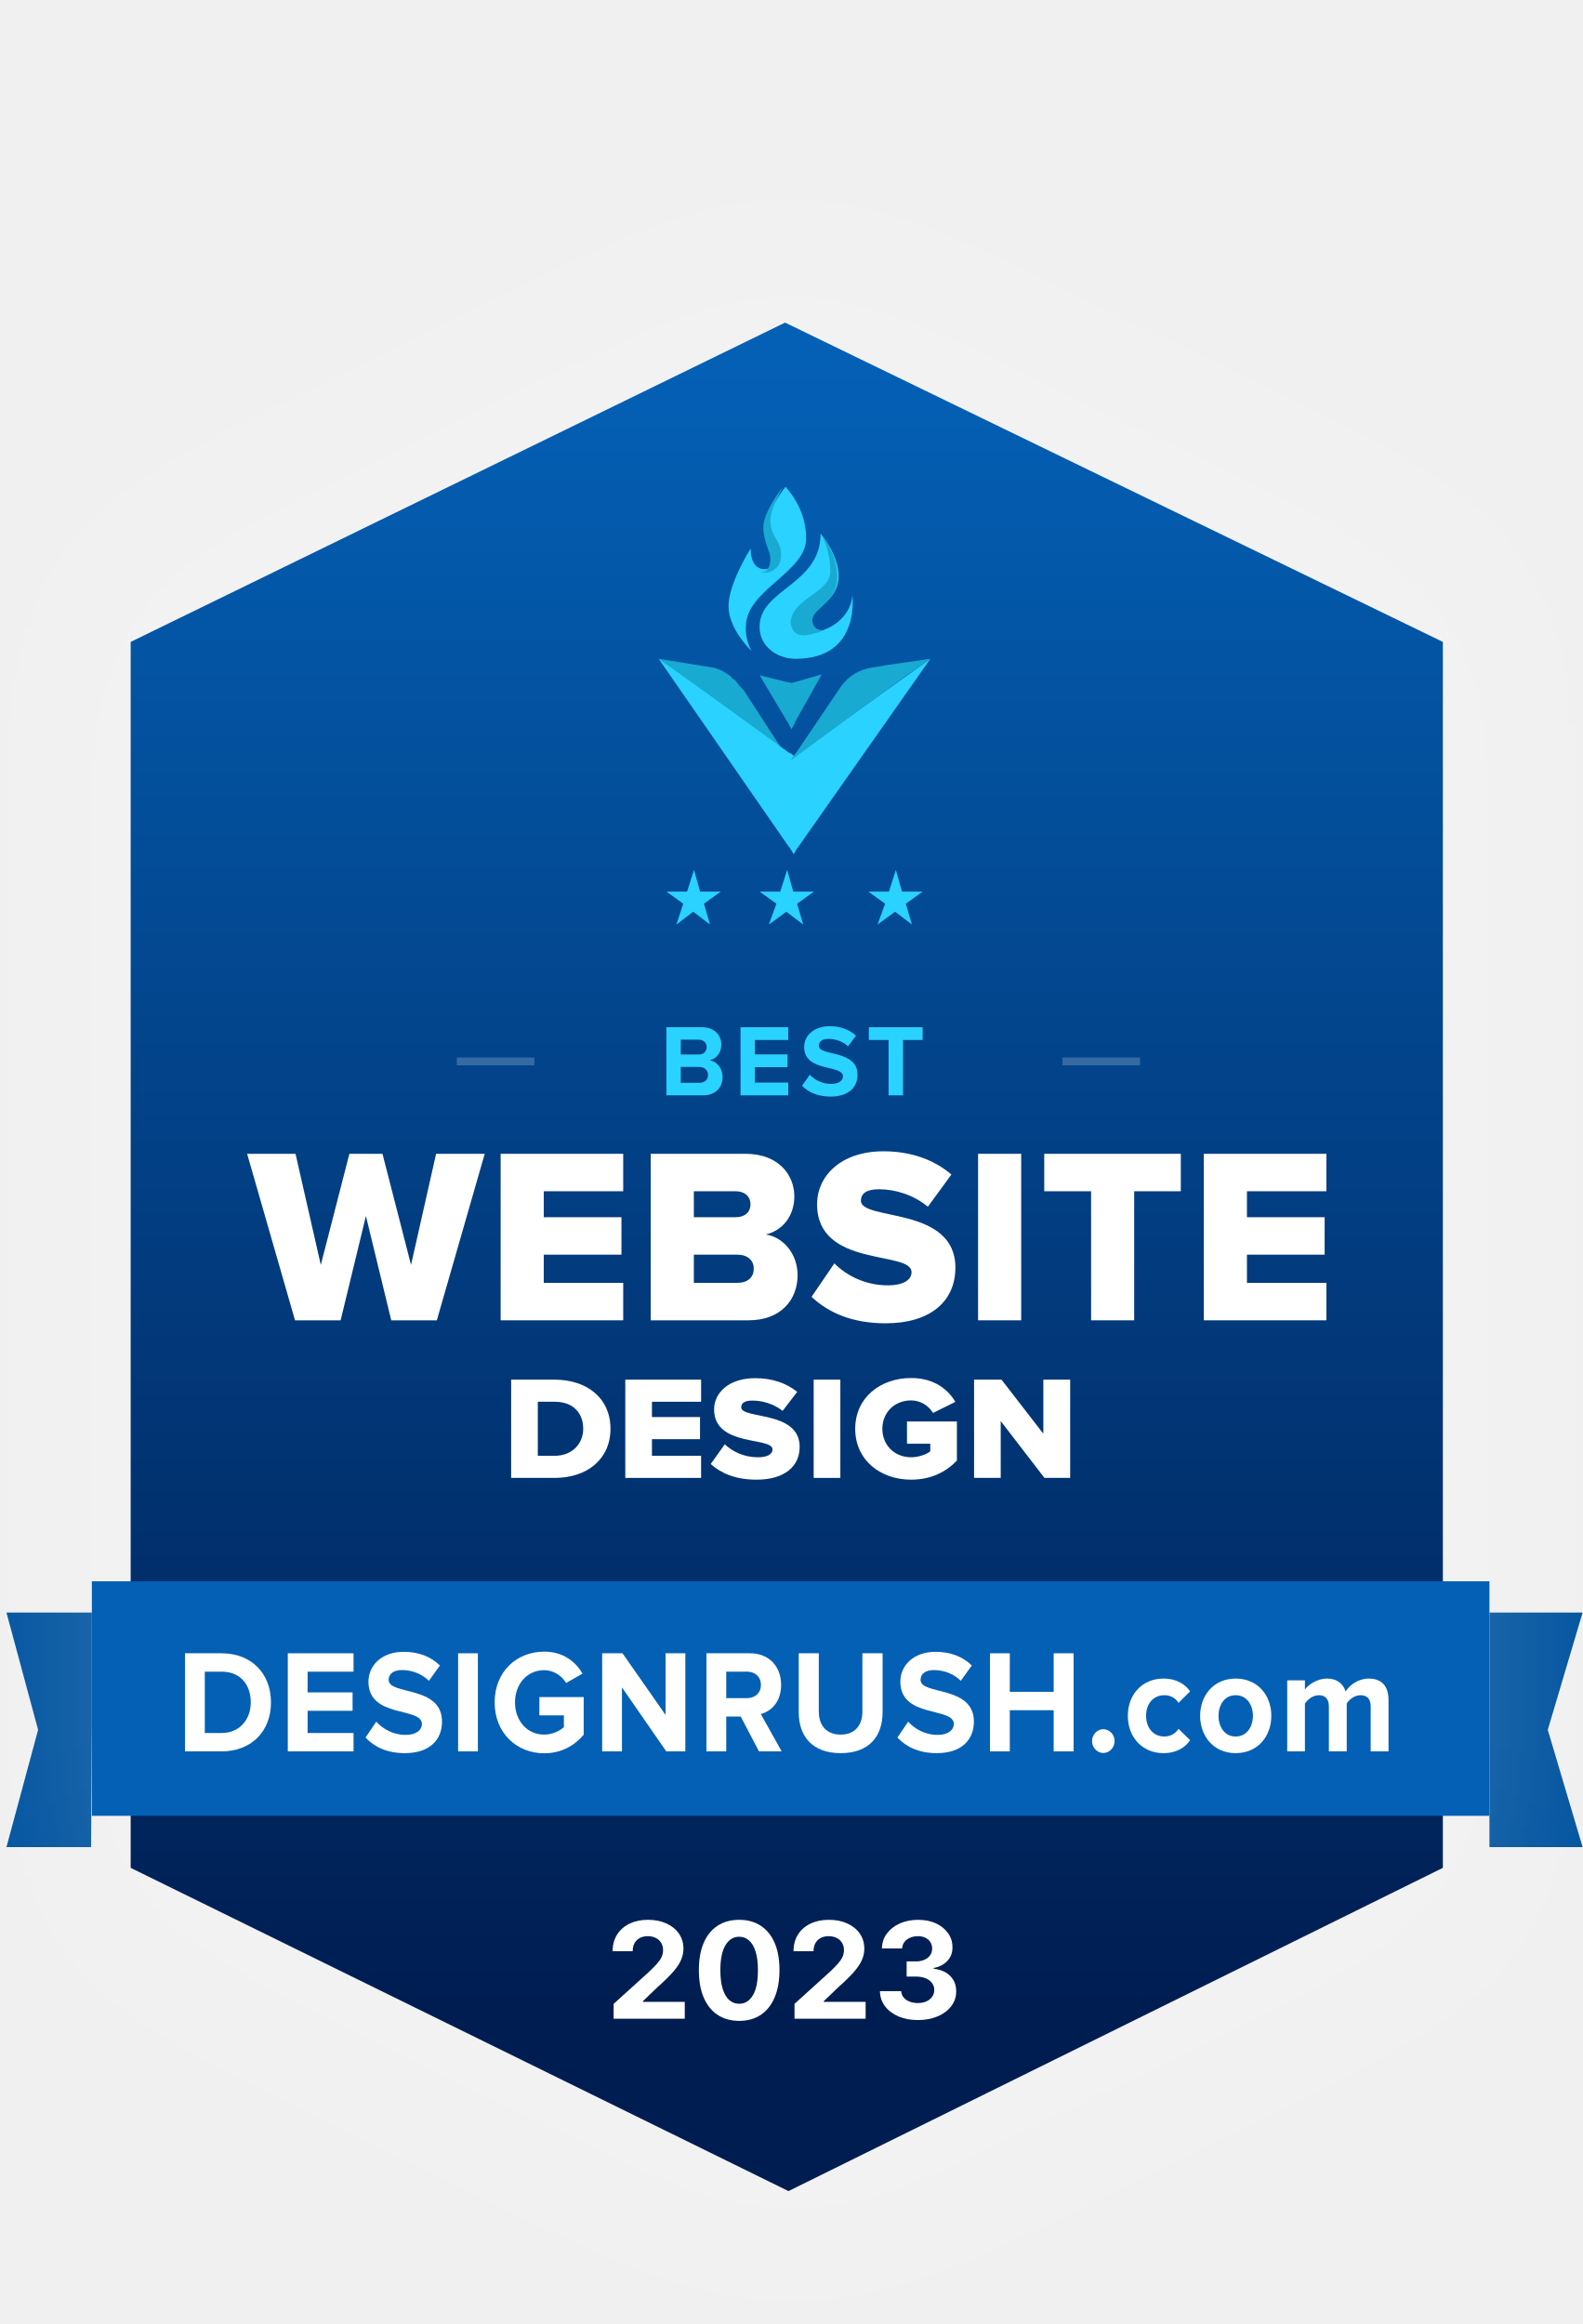
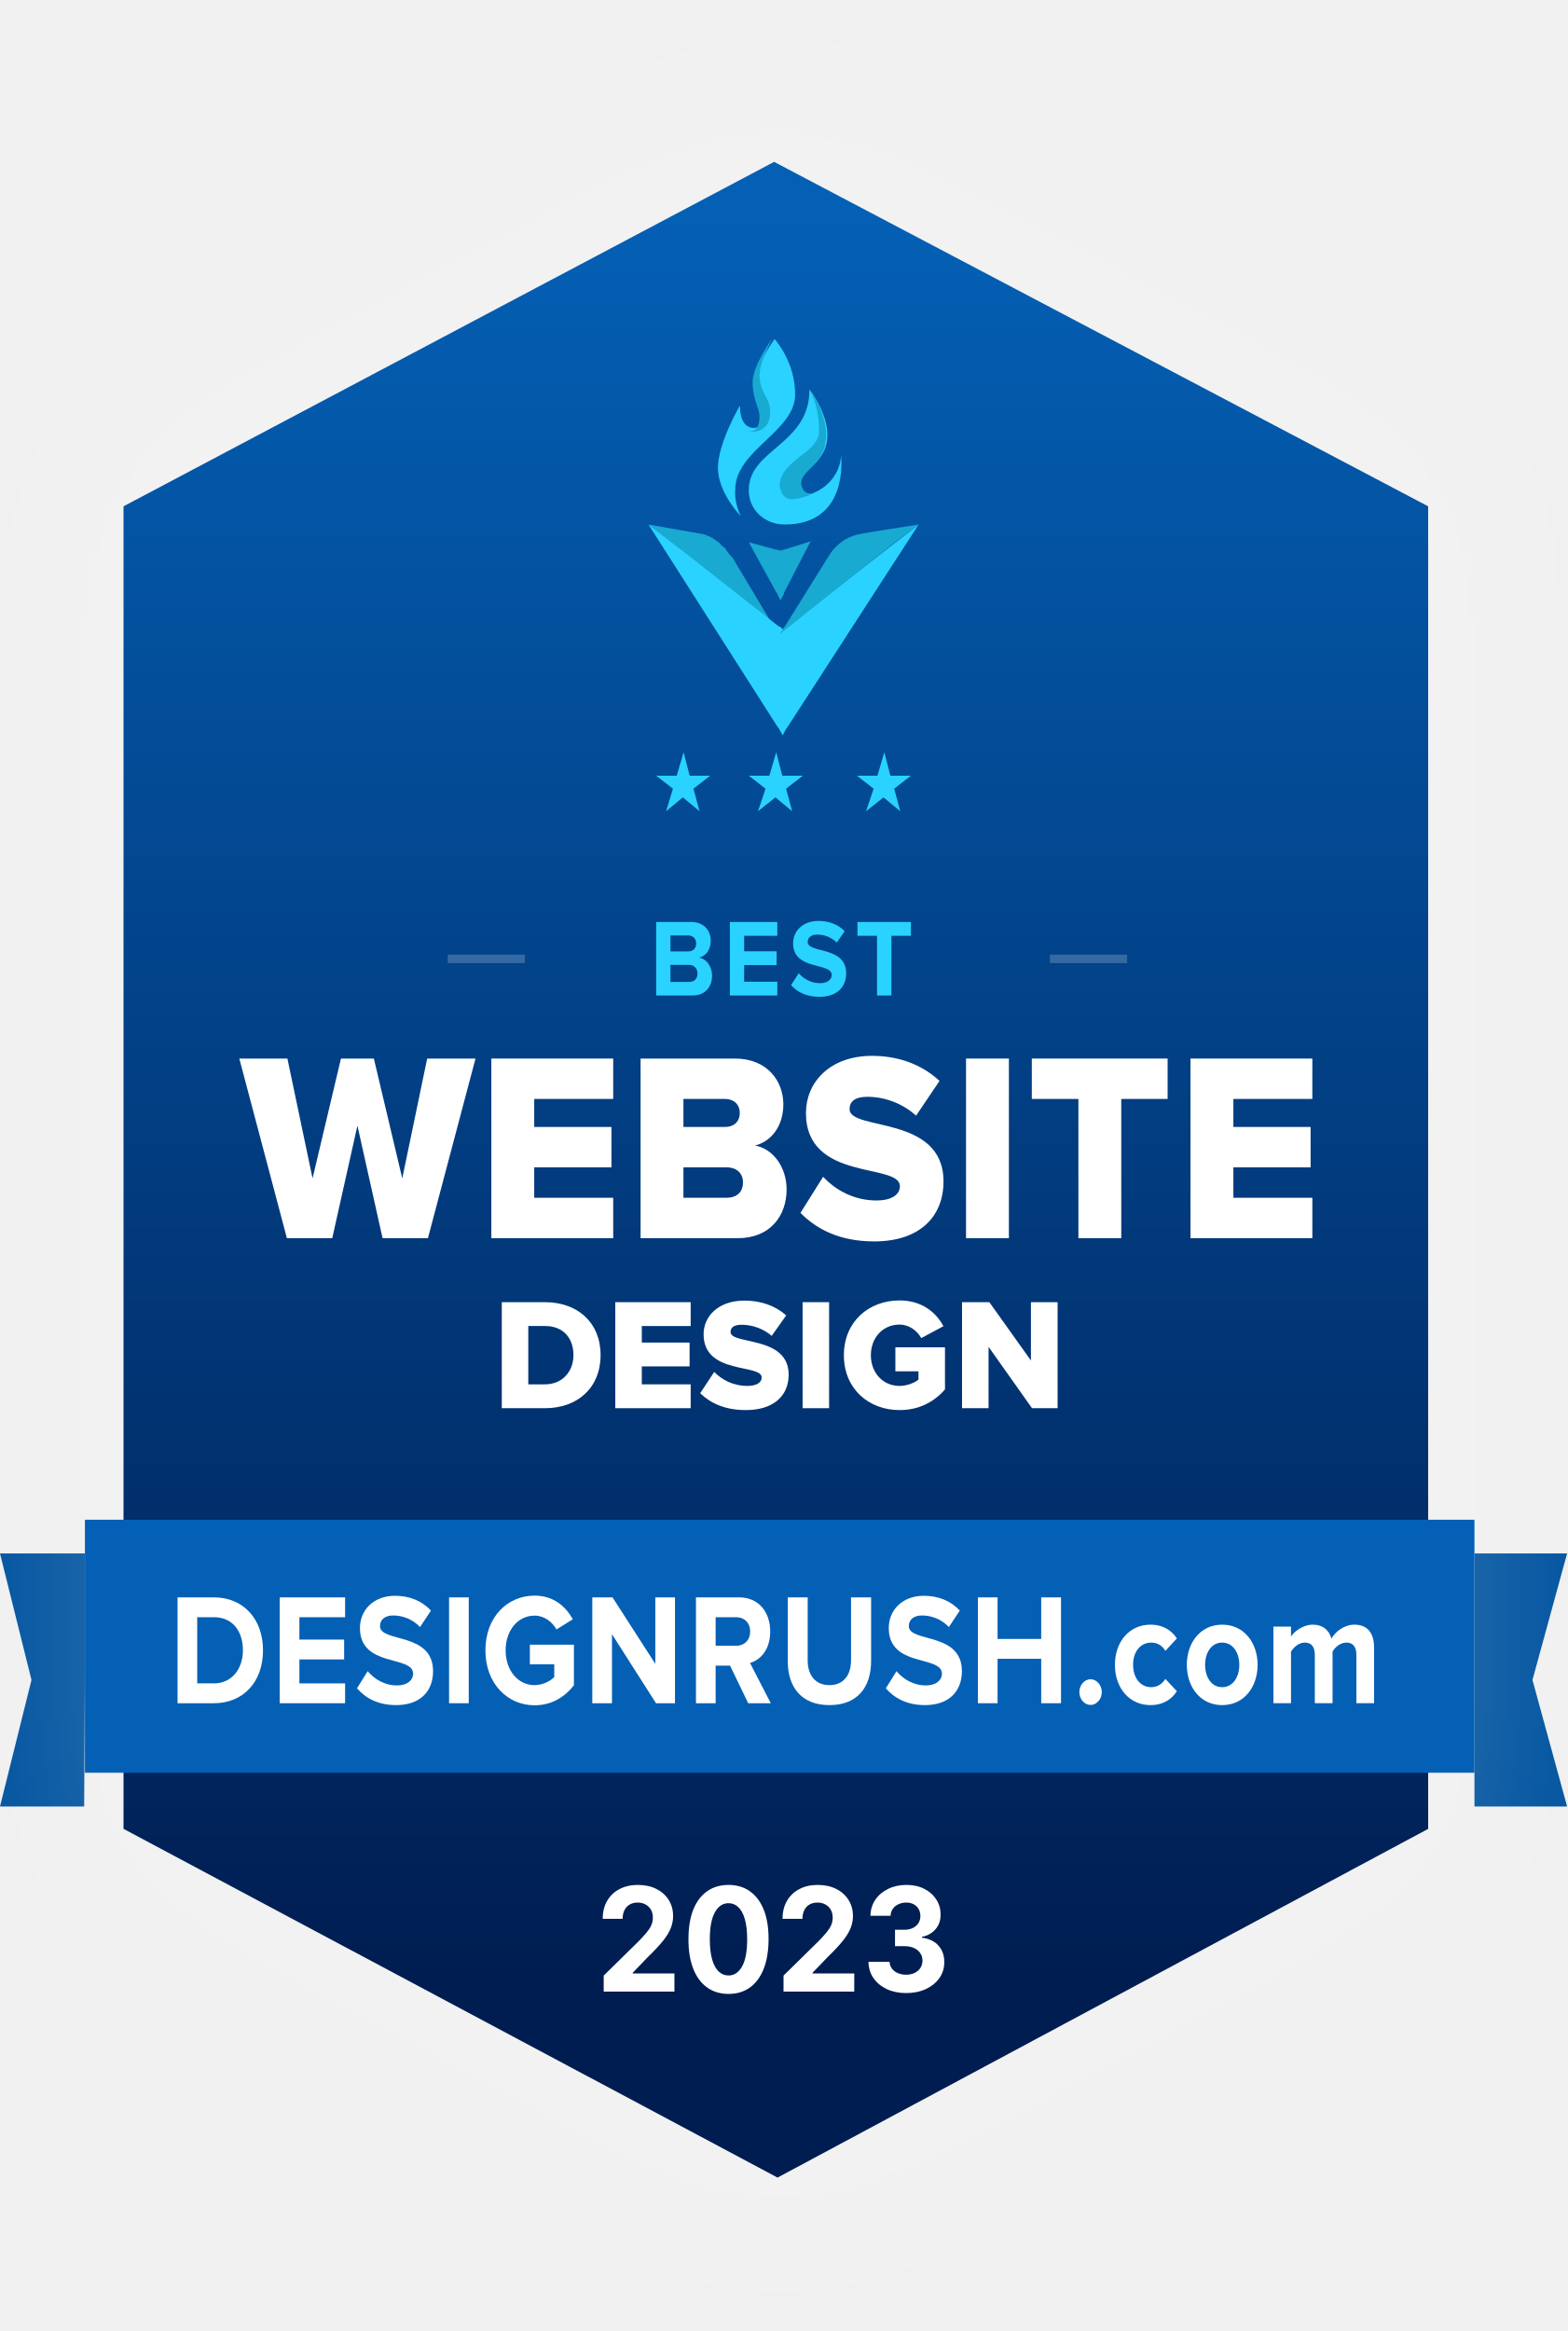
- <svg xmlns="http://www.w3.org/2000/svg" width="79" height="116" viewBox="0 0 79 116" fill="none">
+ <svg xmlns="http://www.w3.org/2000/svg" width="78" height="116" viewBox="0 0 78 116" fill="none">
  <g clip-path="url(#clip0_5401_19807)">
-     <path d="M4.585 80.489H0.322L1.902 86.343L0.322 92.196H4.548L4.585 85.792V80.489Z" fill="#00539F" />
-     <path d="M74.349 80.489H79L77.261 86.343L79 92.196H74.349V85.792V80.489Z" fill="#00539F" />
+     <path d="M4.227 77.307H0L1.567 83.602L0 89.898H4.19L4.227 83.01V77.307Z" fill="#00539F" />
+     <path d="M73.389 77.307H78L76.276 83.602L78 89.898H73.389V83.01V77.307Z" fill="#00539F" />
    <g filter="url(#filter0_f_5401_19807)">
-       <path opacity="0.2" d="M4.585 29.918L39.376 12.98L74.349 29.918V94.951L39.558 112.098L4.585 94.951V29.918Z" fill="white" />
+       <path opacity="0.2" d="M4.227 22.915L38.718 4.697L73.389 22.915V92.861L38.898 111.303L4.227 92.861V22.915Z" fill="white" />
    </g>
-     <path d="M6.523 32.04L39.188 16.102L72.024 32.04V93.232L39.359 109.366L6.523 93.232V32.04Z" fill="url(#paint0_linear_5401_19807)" />
-     <path d="M30.631 100.763V100.021L32.404 98.416C32.555 98.273 32.681 98.145 32.783 98.031C32.887 97.916 32.966 97.805 33.019 97.695C33.073 97.584 33.099 97.465 33.099 97.336C33.099 97.194 33.066 97.071 33 96.968C32.933 96.863 32.843 96.783 32.727 96.727C32.612 96.67 32.482 96.642 32.336 96.642C32.184 96.642 32.051 96.672 31.937 96.732C31.824 96.792 31.736 96.879 31.674 96.991C31.613 97.104 31.582 97.238 31.582 97.393H30.582C30.582 97.075 30.656 96.798 30.804 96.563C30.951 96.329 31.158 96.147 31.424 96.019C31.69 95.89 31.996 95.826 32.343 95.826C32.7 95.826 33.01 95.888 33.275 96.012C33.541 96.134 33.747 96.303 33.895 96.52C34.042 96.738 34.116 96.987 34.116 97.267C34.116 97.451 34.079 97.633 34.004 97.812C33.931 97.991 33.801 98.19 33.613 98.409C33.425 98.626 33.16 98.886 32.817 99.191L32.09 99.888V99.921H34.182V100.763H30.631Z" fill="white" />
-     <path d="M36.898 100.87C36.479 100.868 36.119 100.767 35.818 100.568C35.518 100.368 35.287 100.079 35.125 99.7C34.964 99.321 34.885 98.865 34.886 98.332C34.886 97.801 34.967 97.349 35.127 96.975C35.289 96.601 35.52 96.316 35.82 96.121C36.122 95.924 36.481 95.826 36.898 95.826C37.314 95.826 37.672 95.924 37.972 96.121C38.274 96.318 38.506 96.603 38.668 96.977C38.83 97.35 38.91 97.801 38.909 98.332C38.909 98.867 38.828 99.323 38.666 99.702C38.505 100.081 38.275 100.37 37.975 100.57C37.675 100.77 37.316 100.87 36.898 100.87ZM36.898 100.016C37.183 100.016 37.411 99.876 37.581 99.595C37.751 99.314 37.835 98.894 37.834 98.332C37.834 97.963 37.795 97.656 37.717 97.41C37.641 97.164 37.532 96.979 37.391 96.856C37.252 96.732 37.087 96.67 36.898 96.67C36.614 96.67 36.387 96.809 36.217 97.086C36.046 97.364 35.96 97.779 35.959 98.332C35.959 98.707 35.997 99.019 36.073 99.269C36.151 99.518 36.26 99.705 36.401 99.831C36.542 99.954 36.708 100.016 36.898 100.016Z" fill="white" />
-     <path d="M39.66 100.763V100.021L41.432 98.416C41.583 98.273 41.71 98.145 41.812 98.031C41.916 97.916 41.994 97.805 42.048 97.695C42.101 97.584 42.128 97.465 42.128 97.336C42.128 97.194 42.095 97.071 42.028 96.968C41.962 96.863 41.871 96.783 41.756 96.727C41.641 96.67 41.51 96.642 41.364 96.642C41.212 96.642 41.079 96.672 40.965 96.732C40.852 96.792 40.764 96.879 40.703 96.991C40.641 97.104 40.61 97.238 40.61 97.393H39.611C39.611 97.075 39.685 96.798 39.832 96.563C39.98 96.329 40.186 96.147 40.452 96.019C40.718 95.89 41.025 95.826 41.372 95.826C41.728 95.826 42.039 95.888 42.303 96.012C42.569 96.134 42.776 96.303 42.923 96.52C43.071 96.738 43.144 96.987 43.144 97.267C43.144 97.451 43.107 97.633 43.032 97.812C42.96 97.991 42.829 98.19 42.641 98.409C42.453 98.626 42.188 98.886 41.846 99.191L41.119 99.888V99.921H43.21V100.763H39.66Z" fill="white" />
-     <path d="M45.814 100.829C45.451 100.829 45.127 100.768 44.844 100.646C44.562 100.522 44.339 100.353 44.175 100.137C44.013 99.92 43.929 99.67 43.924 99.386H44.985C44.991 99.505 45.031 99.609 45.104 99.7C45.178 99.788 45.277 99.858 45.401 99.907C45.524 99.956 45.662 99.98 45.816 99.98C45.977 99.98 46.119 99.953 46.242 99.897C46.365 99.842 46.462 99.765 46.531 99.666C46.601 99.568 46.636 99.455 46.636 99.326C46.636 99.196 46.599 99.082 46.524 98.982C46.451 98.88 46.346 98.801 46.208 98.744C46.072 98.687 45.91 98.658 45.722 98.658H45.257V97.902H45.722C45.88 97.902 46.021 97.875 46.142 97.821C46.266 97.767 46.361 97.693 46.429 97.598C46.497 97.501 46.531 97.388 46.531 97.26C46.531 97.138 46.501 97.031 46.441 96.939C46.383 96.846 46.3 96.773 46.193 96.72C46.088 96.668 45.965 96.642 45.824 96.642C45.681 96.642 45.55 96.667 45.432 96.718C45.314 96.767 45.219 96.838 45.148 96.93C45.076 97.022 45.038 97.129 45.033 97.253H44.024C44.029 96.972 44.111 96.725 44.27 96.511C44.429 96.297 44.643 96.13 44.912 96.009C45.182 95.887 45.488 95.826 45.829 95.826C46.172 95.826 46.473 95.887 46.731 96.009C46.989 96.131 47.189 96.296 47.331 96.504C47.476 96.71 47.547 96.941 47.545 97.198C47.547 97.471 47.46 97.698 47.285 97.881C47.112 98.063 46.886 98.179 46.607 98.228V98.266C46.973 98.312 47.252 98.436 47.443 98.639C47.636 98.841 47.732 99.093 47.73 99.395C47.732 99.673 47.65 99.919 47.485 100.135C47.321 100.35 47.095 100.52 46.806 100.644C46.518 100.767 46.187 100.829 45.814 100.829Z" fill="white" />
-     <path d="M38.758 45.106L37.917 44.503H38.949L39.292 43.419L39.598 44.503H40.63L39.789 45.106L40.095 46.15L39.255 45.507L38.376 46.15L38.758 45.106Z" fill="#2AD2FF" />
-     <path d="M44.184 45.106L43.343 44.503H44.375L44.719 43.419L45.025 44.503H46.056L45.216 45.106L45.521 46.15L44.681 45.507L43.802 46.15L44.184 45.106Z" fill="#2AD2FF" />
-     <path d="M34.107 45.106L33.266 44.503H34.298L34.642 43.419L34.947 44.503H35.979L35.139 45.106L35.444 46.15L34.603 45.507L33.763 46.15L34.107 45.106Z" fill="#2AD2FF" />
-     <path d="M39.467 37.955C39.427 37.955 39.427 37.911 39.467 37.955L39.267 37.824L39.226 37.78L34.485 34.107C34.485 34.107 34.445 34.107 34.445 34.063L34.365 33.976L34.325 33.932H34.244L32.878 32.882L35.57 33.32C35.691 33.32 35.731 33.363 35.851 33.407C35.892 33.407 35.972 33.451 35.972 33.451C36.093 33.495 36.133 33.538 36.213 33.582C36.293 33.626 36.334 33.669 36.414 33.713C36.454 33.757 36.534 33.801 36.534 33.844C36.575 33.888 36.615 33.888 36.655 33.932C36.735 33.976 36.776 34.019 36.776 34.063C36.896 34.194 36.976 34.325 37.097 34.413L39.226 37.693L39.267 37.737L39.467 37.955Z" fill="#18AAD1" />
-     <path d="M39.62 42.638L39.413 42.301L39.371 42.26L32.878 32.882L34.285 33.892L34.533 34.06L39.413 37.592H39.454L39.62 37.718C39.62 37.718 39.661 37.718 39.661 37.76L39.868 37.592L46.444 32.882L39.827 42.301L39.785 42.344L39.62 42.638Z" fill="url(#paint1_linear_5401_19807)" />
-     <path d="M39.503 36.394L39.326 36.052L39.291 36.01L37.917 33.705L39.291 34.046H39.326L39.503 34.089L39.678 34.046L41.018 33.662L39.678 36.052V36.095L39.503 36.394Z" fill="#18AAD1" />
-     <path d="M46.444 32.882L44.342 33.186L43.544 33.316C42.914 33.403 42.325 33.749 41.947 34.313L39.72 37.608L39.677 37.652L39.467 37.955L39.72 37.695L39.761 37.652L39.467 37.955L45.141 33.793L46.444 32.882Z" fill="#18AAD1" />
-     <path d="M40.242 26.875C40.242 28.567 37.236 29.452 37.236 31.261C37.197 31.684 37.315 32.107 37.513 32.492C37.513 32.492 36.366 31.414 36.366 30.26C36.366 29.106 37.474 27.375 37.474 27.375C37.474 28.144 37.79 28.375 38.106 28.413H38.146C38.502 28.413 38.7 28.144 38.7 27.759C38.7 27.375 38.265 26.99 38.265 26.221C38.265 25.489 39.214 24.297 39.214 24.297C39.886 25.066 40.242 25.951 40.242 26.875Z" fill="#2AD2FF" />
-     <path d="M39.718 32.882C38.689 32.882 37.917 32.176 37.917 31.321V31.284C37.917 29.388 40.962 29.203 40.962 26.638C41.048 26.75 41.863 27.716 41.863 28.757C41.863 30.057 40.447 30.392 40.447 31.024C40.447 31.284 40.576 31.47 41.005 31.47C41.048 31.47 41.091 31.47 41.134 31.432C41.949 31.135 42.506 30.466 42.549 29.686C42.549 29.723 42.978 32.882 39.718 32.882Z" fill="#2AD2FF" />
-     <path d="M41.05 31.452C41.122 31.429 40.945 31.54 40.854 31.563C40.318 31.696 39.648 31.963 39.467 31.122C39.467 29.874 41.446 29.601 41.446 28.549C41.446 27.886 41.301 27.223 40.978 26.638C41.05 26.755 41.793 27.667 41.793 28.759C41.793 30.123 40.546 30.322 40.546 30.984C40.582 31.257 40.726 31.452 41.05 31.452Z" fill="#18AAD1" />
-     <path d="M38.99 27.691C38.99 28.689 37.98 28.609 37.917 28.569H38.012C38.296 28.569 38.454 28.29 38.454 27.89C38.454 27.491 38.106 27.092 38.106 26.293C38.106 25.535 39.08 24.297 39.08 24.297C38.827 24.816 38.485 25.375 38.454 25.934C38.454 26.852 38.99 26.932 38.99 27.691Z" fill="#18AAD1" />
-     <path d="M21.806 65.902L24.196 57.591H21.769L20.518 63.136L19.092 57.591H17.441L16.014 63.136L14.751 57.591H12.336L14.726 65.902H17.003L18.266 60.694L19.53 65.902H21.806Z" fill="white" />
-     <path d="M31.109 65.902V64.033H27.143V62.625H31.021V60.756H27.143V59.46H31.109V57.591H24.991V65.902H31.109Z" fill="white" />
-     <path d="M37.362 65.902C39.001 65.902 39.814 64.855 39.814 63.646C39.814 62.6 39.113 61.753 38.225 61.616C39.013 61.441 39.651 60.743 39.651 59.709C39.651 58.662 38.876 57.591 37.212 57.591H32.483V65.902H37.362ZM36.724 60.756H34.635V59.46H36.724C37.162 59.46 37.462 59.709 37.462 60.108C37.462 60.519 37.162 60.756 36.724 60.756ZM36.799 64.033H34.635V62.625H36.799C37.324 62.625 37.625 62.911 37.625 63.322C37.625 63.771 37.312 64.033 36.799 64.033Z" fill="white" />
-     <path d="M44.214 66.051C46.453 66.051 47.691 64.942 47.691 63.273C47.691 60.183 42.975 60.955 42.975 59.933C42.975 59.572 43.251 59.36 43.876 59.36C44.702 59.36 45.615 59.647 46.316 60.233L47.491 58.625C46.603 57.865 45.44 57.466 44.101 57.466C41.962 57.466 40.786 58.712 40.786 60.108C40.786 63.31 45.502 62.4 45.502 63.497C45.502 63.908 45.052 64.157 44.326 64.157C43.175 64.157 42.25 63.659 41.649 63.061L40.511 64.73C41.349 65.516 42.525 66.051 44.214 66.051Z" fill="white" />
-     <path d="M50.975 65.902V57.591H48.823V65.902H50.975Z" fill="white" />
-     <path d="M56.616 65.902V59.46H58.943V57.591H52.126V59.46H54.465V65.902H56.616Z" fill="white" />
-     <path d="M66.21 65.902V64.033H62.244V62.625H66.122V60.756H62.244V59.46H66.21V57.591H60.092V65.902H66.21Z" fill="white" />
-     <path d="M27.689 73.768C29.306 73.768 30.474 72.834 30.474 71.312C30.474 69.79 29.306 68.864 27.681 68.864H25.515V73.768H27.689ZM27.681 72.665H26.846V69.966H27.689C28.633 69.966 29.113 70.555 29.113 71.312C29.113 72.04 28.586 72.665 27.681 72.665Z" fill="white" />
-     <path d="M34.997 73.768V72.665H32.544V71.834H34.943V70.731H32.544V69.966H34.997V68.864H31.213V73.768H34.997Z" fill="white" />
-     <path d="M37.766 73.856C39.151 73.856 39.917 73.201 39.917 72.216C39.917 70.393 37 70.849 37 70.246C37 70.032 37.171 69.908 37.557 69.908C38.068 69.908 38.633 70.077 39.066 70.422L39.794 69.474C39.244 69.025 38.525 68.79 37.697 68.79C36.374 68.79 35.646 69.525 35.646 70.349C35.646 72.238 38.563 71.701 38.563 72.349C38.563 72.591 38.285 72.738 37.836 72.738C37.124 72.738 36.552 72.444 36.18 72.091L35.476 73.076C35.995 73.54 36.722 73.856 37.766 73.856Z" fill="white" />
-     <path d="M41.948 73.768V68.864H40.617V73.768H41.948Z" fill="white" />
-     <path d="M45.484 73.856C46.459 73.856 47.217 73.481 47.766 72.9V70.952H45.275V72.062H46.436V72.444C46.25 72.591 45.863 72.738 45.484 72.738C44.64 72.738 44.045 72.121 44.045 71.319C44.045 70.511 44.64 69.9 45.484 69.9C45.987 69.9 46.381 70.202 46.575 70.525L47.689 69.974C47.333 69.363 46.637 68.783 45.484 68.783C43.944 68.783 42.69 69.761 42.69 71.319C42.69 72.878 43.944 73.856 45.484 73.856Z" fill="white" />
-     <path d="M53.42 73.768V68.864H52.081V71.562L49.992 68.864H48.623V73.768H49.953V70.93L52.136 73.768H53.42Z" fill="white" />
-     <path d="M74.349 78.929H4.585V90.635H74.349V78.929Z" fill="#0460B5" />
-     <path d="M11.065 87.418C12.518 87.418 13.526 86.449 13.526 84.974C13.526 83.498 12.518 82.522 11.065 82.522H9.236V87.418H11.065ZM11.065 86.501H10.223V83.439H11.065C12.017 83.439 12.518 84.107 12.518 84.974C12.518 85.803 11.982 86.501 11.065 86.501Z" fill="white" />
-     <path d="M17.648 87.418V86.501H15.354V85.392H17.6V84.474H15.354V83.439H17.648V82.522H14.366V87.418H17.648Z" fill="white" />
-     <path d="M20.207 87.506C21.459 87.506 22.064 86.831 22.064 85.935C22.064 84.108 19.4 84.628 19.4 83.85C19.4 83.557 19.637 83.359 20.061 83.359C20.534 83.359 21.035 83.527 21.41 83.894L21.959 83.131C21.5 82.683 20.889 82.448 20.151 82.448C19.06 82.448 18.392 83.124 18.392 83.939C18.392 85.781 21.062 85.186 21.062 86.053C21.062 86.332 20.798 86.596 20.256 86.596C19.616 86.596 19.108 86.295 18.782 85.935L18.246 86.728C18.677 87.191 19.317 87.506 20.207 87.506Z" fill="white" />
-     <path d="M23.855 87.418V82.522H22.868V87.418H23.855Z" fill="white" />
-     <path d="M27.161 87.513C28.002 87.513 28.663 87.146 29.136 86.588V84.709H26.924V85.619H28.148V86.207C27.961 86.39 27.571 86.581 27.161 86.581C26.32 86.581 25.708 85.898 25.708 84.973C25.708 84.048 26.32 83.365 27.161 83.365C27.655 83.365 28.051 83.659 28.26 84.004L29.08 83.534C28.733 82.954 28.128 82.44 27.161 82.44C25.805 82.44 24.692 83.424 24.692 84.973C24.692 86.515 25.805 87.513 27.161 87.513Z" fill="white" />
-     <path d="M34.21 87.418V82.522H33.223V85.598L31.074 82.522H30.059V87.418H31.047V84.225L33.258 87.418H34.21Z" fill="white" />
-     <path d="M39.019 87.418L37.976 85.553C38.477 85.429 38.991 84.966 38.991 84.1C38.991 83.189 38.4 82.522 37.434 82.522H35.264V87.418H36.252V85.678H36.975L37.886 87.418H39.019ZM37.288 84.761H36.252V83.439H37.288C37.684 83.439 37.983 83.689 37.983 84.1C37.983 84.511 37.684 84.761 37.288 84.761Z" fill="white" />
-     <path d="M41.964 87.506C43.376 87.506 44.057 86.677 44.057 85.458V82.522H43.049V85.429C43.049 86.112 42.68 86.581 41.964 86.581C41.248 86.581 40.872 86.112 40.872 85.429V82.522H39.871V85.465C39.871 86.669 40.553 87.506 41.964 87.506Z" fill="white" />
-     <path d="M46.758 87.506C48.01 87.506 48.614 86.831 48.614 85.935C48.614 84.108 45.952 84.628 45.952 83.85C45.952 83.557 46.188 83.359 46.612 83.359C47.085 83.359 47.586 83.527 47.961 83.894L48.51 83.131C48.051 82.683 47.439 82.448 46.702 82.448C45.61 82.448 44.943 83.124 44.943 83.939C44.943 85.781 47.613 85.186 47.613 86.053C47.613 86.332 47.349 86.596 46.806 86.596C46.167 86.596 45.659 86.295 45.333 85.935L44.797 86.728C45.228 87.191 45.868 87.506 46.758 87.506Z" fill="white" />
-     <path d="M53.591 87.418V82.522H52.597V84.445H50.406V82.522H49.419V87.418H50.406V85.363H52.597V87.418H53.591Z" fill="white" />
-     <path d="M55.075 87.499C55.381 87.499 55.638 87.227 55.638 86.904C55.638 86.581 55.381 86.31 55.075 86.31C54.769 86.31 54.512 86.581 54.512 86.904C54.512 87.227 54.769 87.499 55.075 87.499Z" fill="white" />
-     <path d="M58.078 87.506C58.767 87.506 59.184 87.191 59.407 86.86L58.83 86.295C58.669 86.53 58.426 86.677 58.12 86.677C57.585 86.677 57.209 86.258 57.209 85.642C57.209 85.025 57.585 84.614 58.12 84.614C58.426 84.614 58.669 84.746 58.83 84.995L59.407 84.423C59.184 84.1 58.767 83.784 58.078 83.784C57.042 83.784 56.298 84.555 56.298 85.642C56.298 86.736 57.042 87.506 58.078 87.506Z" fill="white" />
-     <path d="M61.681 87.506C62.794 87.506 63.461 86.655 63.461 85.642C63.461 84.636 62.794 83.784 61.681 83.784C60.575 83.784 59.908 84.636 59.908 85.642C59.908 86.655 60.575 87.506 61.681 87.506ZM61.681 86.677C61.132 86.677 60.826 86.199 60.826 85.642C60.826 85.091 61.132 84.614 61.681 84.614C62.23 84.614 62.543 85.091 62.543 85.642C62.543 86.199 62.23 86.677 61.681 86.677Z" fill="white" />
-     <path d="M69.311 87.418V84.856C69.311 84.129 68.942 83.784 68.323 83.784C67.809 83.784 67.363 84.107 67.169 84.43C67.044 84.026 66.731 83.784 66.237 83.784C65.722 83.784 65.277 84.122 65.138 84.335V83.872H64.255V87.418H65.138V85.032C65.27 84.834 65.528 84.614 65.834 84.614C66.195 84.614 66.334 84.849 66.334 85.179V87.418H67.225V85.025C67.35 84.834 67.607 84.614 67.92 84.614C68.281 84.614 68.421 84.849 68.421 85.179V87.418H69.311Z" fill="white" />
-     <path opacity="0.2" fill-rule="evenodd" clip-rule="evenodd" d="M26.677 53.174H22.801V52.784H26.677V53.174Z" fill="white" />
-     <path opacity="0.2" fill-rule="evenodd" clip-rule="evenodd" d="M56.908 53.174H53.033V52.784H56.908V53.174Z" fill="white" />
-     <path d="M35.093 54.673C35.734 54.673 36.072 54.265 36.072 53.756C36.072 53.328 35.785 52.976 35.426 52.92C35.744 52.853 36.007 52.568 36.007 52.14C36.007 51.686 35.679 51.273 35.038 51.273H33.266V54.673H35.093ZM34.881 52.634H33.983V51.895H34.881C35.123 51.895 35.275 52.053 35.275 52.267C35.275 52.481 35.123 52.634 34.881 52.634ZM34.907 54.046H33.983V53.256H34.907C35.189 53.256 35.341 53.44 35.341 53.654C35.341 53.898 35.179 54.046 34.907 54.046Z" fill="#2AD2FF" />
-     <path d="M39.348 54.673V54.036H37.682V53.266H39.313V52.629H37.682V51.91H39.348V51.273H36.966V54.673H39.348Z" fill="#2AD2FF" />
-     <path d="M41.458 54.735C42.366 54.735 42.806 54.266 42.806 53.644C42.806 52.375 40.873 52.737 40.873 52.196C40.873 51.992 41.044 51.855 41.352 51.855C41.695 51.855 42.059 51.972 42.331 52.227L42.73 51.697C42.397 51.386 41.953 51.223 41.417 51.223C40.625 51.223 40.141 51.692 40.141 52.258C40.141 53.537 42.079 53.124 42.079 53.726C42.079 53.919 41.887 54.102 41.493 54.102C41.029 54.102 40.661 53.894 40.423 53.644L40.035 54.194C40.347 54.515 40.812 54.735 41.458 54.735Z" fill="#2AD2FF" />
-     <path d="M45.077 54.673V51.91H46.056V51.273H43.371V51.91H44.355V54.673H45.077Z" fill="#2AD2FF" />
+     <path d="M6.148 25.196L38.531 8.055L71.084 25.196V91.012L38.701 108.365L6.148 91.012V25.196Z" fill="url(#paint0_linear_5401_19807)" />
+     <path d="M30.048 99.111V98.313L31.806 96.587C31.955 96.433 32.081 96.295 32.182 96.173C32.285 96.05 32.363 95.93 32.416 95.812C32.469 95.693 32.495 95.564 32.495 95.426C32.495 95.272 32.462 95.14 32.397 95.029C32.331 94.917 32.24 94.831 32.126 94.771C32.012 94.71 31.883 94.679 31.738 94.679C31.587 94.679 31.455 94.711 31.343 94.776C31.23 94.841 31.144 94.934 31.082 95.055C31.021 95.176 30.991 95.32 30.991 95.487H30C30 95.144 30.073 94.847 30.219 94.595C30.366 94.342 30.571 94.147 30.834 94.009C31.098 93.871 31.401 93.802 31.745 93.802C32.099 93.802 32.407 93.868 32.669 94.001C32.932 94.132 33.137 94.315 33.284 94.549C33.43 94.782 33.503 95.05 33.503 95.352C33.503 95.549 33.466 95.745 33.392 95.937C33.32 96.13 33.19 96.344 33.004 96.579C32.818 96.813 32.555 97.093 32.216 97.421L31.495 98.17V98.206H33.568V99.111H30.048Z" fill="white" />
+     <path d="M36.261 99.226C35.846 99.225 35.489 99.116 35.19 98.901C34.893 98.687 34.664 98.376 34.503 97.968C34.344 97.561 34.265 97.07 34.267 96.497C34.267 95.926 34.346 95.439 34.505 95.037C34.666 94.635 34.895 94.329 35.193 94.119C35.492 93.907 35.847 93.802 36.261 93.802C36.674 93.802 37.029 93.907 37.326 94.119C37.625 94.33 37.855 94.637 38.016 95.04C38.176 95.44 38.256 95.926 38.254 96.497C38.254 97.072 38.174 97.563 38.013 97.971C37.854 98.378 37.626 98.689 37.329 98.904C37.031 99.119 36.675 99.226 36.261 99.226ZM36.261 98.308C36.543 98.308 36.769 98.157 36.938 97.855C37.107 97.554 37.19 97.101 37.189 96.497C37.189 96.1 37.15 95.769 37.073 95.505C36.998 95.241 36.89 95.042 36.75 94.909C36.612 94.776 36.449 94.71 36.261 94.71C35.979 94.71 35.754 94.859 35.586 95.157C35.417 95.456 35.331 95.902 35.33 96.497C35.33 96.9 35.368 97.236 35.443 97.505C35.52 97.773 35.629 97.974 35.769 98.109C35.909 98.242 36.072 98.308 36.261 98.308Z" fill="white" />
+     <path d="M38.999 99.111V98.313L40.756 96.587C40.906 96.433 41.031 96.295 41.132 96.173C41.235 96.05 41.313 95.93 41.366 95.812C41.419 95.693 41.446 95.564 41.446 95.426C41.446 95.272 41.413 95.14 41.347 95.029C41.281 94.917 41.191 94.831 41.077 94.771C40.963 94.71 40.834 94.679 40.689 94.679C40.538 94.679 40.406 94.711 40.293 94.776C40.181 94.841 40.094 94.934 40.033 95.055C39.972 95.176 39.941 95.32 39.941 95.487H38.95C38.95 95.144 39.024 94.847 39.17 94.595C39.316 94.342 39.521 94.147 39.785 94.009C40.048 93.871 40.352 93.802 40.696 93.802C41.05 93.802 41.357 93.868 41.619 94.001C41.883 94.132 42.088 94.315 42.234 94.549C42.38 94.782 42.454 95.05 42.454 95.352C42.454 95.549 42.417 95.745 42.343 95.937C42.27 96.13 42.141 96.344 41.955 96.579C41.768 96.813 41.505 97.093 41.166 97.421L40.445 98.17V98.206H42.519V99.111H38.999Z" fill="white" />
+     <path d="M45.1 99.183C44.74 99.183 44.419 99.117 44.138 98.986C43.859 98.853 43.638 98.67 43.475 98.439C43.315 98.205 43.232 97.936 43.227 97.63H44.278C44.285 97.758 44.324 97.871 44.396 97.968C44.47 98.064 44.568 98.138 44.69 98.191C44.812 98.243 44.95 98.27 45.103 98.27C45.262 98.27 45.402 98.24 45.525 98.18C45.647 98.121 45.742 98.038 45.811 97.932C45.88 97.826 45.915 97.705 45.915 97.566C45.915 97.427 45.878 97.303 45.804 97.196C45.732 97.087 45.627 97.001 45.491 96.94C45.356 96.879 45.195 96.848 45.009 96.848H44.548V96.034H45.009C45.166 96.034 45.305 96.005 45.426 95.948C45.548 95.89 45.643 95.809 45.71 95.707C45.778 95.603 45.811 95.482 45.811 95.344C45.811 95.213 45.782 95.098 45.722 94.999C45.664 94.898 45.582 94.82 45.476 94.763C45.372 94.707 45.25 94.679 45.11 94.679C44.968 94.679 44.839 94.706 44.722 94.761C44.604 94.814 44.51 94.89 44.44 94.989C44.369 95.087 44.331 95.203 44.326 95.336H43.326C43.331 95.034 43.412 94.769 43.569 94.538C43.727 94.308 43.939 94.128 44.206 93.999C44.474 93.867 44.777 93.802 45.115 93.802C45.455 93.802 45.754 93.867 46.009 93.999C46.265 94.13 46.463 94.307 46.605 94.531C46.748 94.752 46.818 95.001 46.817 95.278C46.818 95.571 46.732 95.815 46.559 96.011C46.387 96.207 46.163 96.332 45.886 96.385V96.426C46.249 96.475 46.526 96.609 46.715 96.827C46.907 97.044 47.002 97.315 47 97.641C47.002 97.939 46.92 98.204 46.757 98.436C46.594 98.668 46.37 98.85 46.084 98.983C45.798 99.116 45.47 99.183 45.1 99.183Z" fill="white" />
+     <path d="M38.104 39.249L37.271 38.601H38.294L38.635 37.434L38.938 38.601H39.961L39.127 39.249L39.43 40.372L38.597 39.681L37.726 40.372L38.104 39.249Z" fill="#2AD2FF" />
+     <path d="M43.484 39.249L42.65 38.601H43.673L44.014 37.434L44.317 38.601H45.34L44.507 39.249L44.81 40.372L43.976 39.681L43.105 40.372L43.484 39.249Z" fill="#2AD2FF" />
+     <path d="M33.494 39.249L32.66 38.601H33.683L34.024 37.434L34.327 38.601H35.35L34.516 39.249L34.819 40.372L33.986 39.681L33.153 40.372L33.494 39.249Z" fill="#2AD2FF" />
+     <path d="M38.808 31.558C38.768 31.558 38.768 31.511 38.808 31.558L38.609 31.417L38.569 31.37L33.869 27.419C33.869 27.419 33.829 27.419 33.829 27.372L33.75 27.278L33.71 27.231H33.63L32.276 26.102L34.944 26.572C35.064 26.572 35.104 26.619 35.223 26.666C35.263 26.666 35.343 26.713 35.343 26.713C35.462 26.761 35.502 26.808 35.582 26.855C35.661 26.902 35.701 26.949 35.781 26.996C35.821 27.043 35.9 27.09 35.9 27.137C35.94 27.184 35.98 27.184 36.02 27.231C36.099 27.278 36.139 27.325 36.139 27.372C36.259 27.513 36.339 27.654 36.458 27.748L38.569 31.276L38.609 31.323L38.808 31.558Z" fill="#18AAD1" />
+     <path d="M38.959 36.595L38.754 36.233L38.713 36.188L32.276 26.102L33.67 27.188L33.916 27.368L38.754 31.168H38.795L38.959 31.303C38.959 31.303 39 31.303 39 31.348L39.205 31.168L45.724 26.102L39.164 36.233L39.123 36.278L38.959 36.595Z" fill="url(#paint1_linear_5401_19807)" />
+     <path d="M38.843 29.879L38.668 29.512L38.633 29.466L37.271 26.987L38.633 27.355H38.668L38.843 27.401L39.017 27.355L40.345 26.941L39.017 29.512V29.558L38.843 29.879Z" fill="#18AAD1" />
+     <path d="M45.724 26.102L43.641 26.428L42.849 26.568C42.225 26.662 41.641 27.035 41.267 27.641L39.058 31.185L39.016 31.232L38.808 31.558L39.058 31.278L39.1 31.232L38.808 31.558L44.433 27.081L45.724 26.102Z" fill="#18AAD1" />
+     <path d="M39.576 19.641C39.576 21.462 36.596 22.413 36.596 24.358C36.557 24.814 36.675 25.269 36.871 25.683C36.871 25.683 35.734 24.524 35.734 23.282C35.734 22.041 36.832 20.179 36.832 20.179C36.832 21.007 37.145 21.255 37.459 21.296H37.498C37.851 21.296 38.047 21.007 38.047 20.593C38.047 20.179 37.616 19.765 37.616 18.938C37.616 18.151 38.557 16.869 38.557 16.869C39.224 17.696 39.576 18.648 39.576 19.641Z" fill="#2AD2FF" />
+     <path d="M39.057 26.102C38.036 26.102 37.271 25.343 37.271 24.423V24.383C37.271 22.345 40.29 22.145 40.29 19.387C40.375 19.507 41.183 20.546 41.183 21.665C41.183 23.064 39.78 23.424 39.78 24.103C39.78 24.383 39.907 24.583 40.333 24.583C40.375 24.583 40.417 24.583 40.46 24.543C41.268 24.223 41.821 23.504 41.863 22.664C41.863 22.704 42.289 26.102 39.057 26.102Z" fill="#2AD2FF" />
+     <path d="M40.377 24.564C40.449 24.54 40.273 24.659 40.183 24.683C39.651 24.827 38.987 25.114 38.808 24.209C38.808 22.867 40.769 22.574 40.769 21.442C40.769 20.729 40.626 20.016 40.306 19.387C40.377 19.512 41.114 20.494 41.114 21.668C41.114 23.135 39.878 23.348 39.878 24.061C39.914 24.355 40.056 24.564 40.377 24.564Z" fill="#18AAD1" />
+     <path d="M38.335 20.519C38.335 21.593 37.334 21.507 37.271 21.464H37.365C37.647 21.464 37.803 21.163 37.803 20.734C37.803 20.304 37.459 19.875 37.459 19.016C37.459 18.2 38.424 16.869 38.424 16.869C38.173 17.427 37.834 18.028 37.803 18.629C37.803 19.617 38.335 19.703 38.335 20.519Z" fill="#18AAD1" />
+     <path d="M21.3 61.617L23.668 52.678H21.262L20.022 58.641L18.608 52.678H16.971L15.557 58.641L14.305 52.678H11.911L14.28 61.617H16.537L17.79 56.015L19.042 61.617H21.3Z" fill="white" />
+     <path d="M30.521 61.617V59.606H26.59V58.092H30.434V56.082H26.59V54.688H30.521V52.678H24.456V61.617H30.521Z" fill="white" />
+     <path d="M36.721 61.617C38.345 61.617 39.152 60.491 39.152 59.191C39.152 58.065 38.457 57.154 37.576 57.007C38.358 56.819 38.99 56.069 38.99 54.956C38.99 53.83 38.221 52.678 36.572 52.678H31.884V61.617H36.721ZM36.088 56.082H34.017V54.688H36.088C36.522 54.688 36.82 54.956 36.82 55.385C36.82 55.827 36.522 56.082 36.088 56.082ZM36.163 59.606H34.017V58.092H36.163C36.683 58.092 36.981 58.401 36.981 58.842C36.981 59.325 36.671 59.606 36.163 59.606Z" fill="white" />
+     <path d="M43.513 61.778C45.733 61.778 46.961 60.585 46.961 58.789C46.961 55.465 42.286 56.296 42.286 55.197C42.286 54.809 42.559 54.581 43.179 54.581C43.997 54.581 44.902 54.889 45.597 55.519L46.763 53.791C45.882 52.973 44.729 52.544 43.402 52.544C41.281 52.544 40.115 53.884 40.115 55.385C40.115 58.829 44.791 57.851 44.791 59.03C44.791 59.472 44.344 59.741 43.625 59.741C42.484 59.741 41.566 59.204 40.971 58.561L39.842 60.357C40.673 61.201 41.839 61.778 43.513 61.778Z" fill="white" />
+     <path d="M50.216 61.617V52.678H48.083V61.617H50.216Z" fill="white" />
+     <path d="M55.809 61.617V54.688H58.116V52.678H51.357V54.688H53.676V61.617H55.809Z" fill="white" />
+     <path d="M65.32 61.617V59.606H61.389V58.092H65.233V56.082H61.389V54.688H65.32V52.678H59.255V61.617H65.32Z" fill="white" />
+     <path d="M27.131 70.077C28.734 70.077 29.893 69.072 29.893 67.436C29.893 65.799 28.734 64.802 27.123 64.802H24.976V70.077H27.131ZM27.123 68.891H26.295V65.988H27.131C28.067 65.988 28.543 66.621 28.543 67.436C28.543 68.218 28.021 68.891 27.123 68.891Z" fill="white" />
+     <path d="M34.377 70.077V68.891H31.945V67.997H34.323V66.811H31.945V65.988H34.377V64.802H30.625V70.077H34.377Z" fill="white" />
+     <path d="M37.122 70.171C38.495 70.171 39.254 69.468 39.254 68.408C39.254 66.447 36.362 66.937 36.362 66.289C36.362 66.059 36.531 65.925 36.914 65.925C37.421 65.925 37.981 66.107 38.41 66.478L39.132 65.459C38.587 64.976 37.873 64.723 37.053 64.723C35.741 64.723 35.02 65.514 35.02 66.4C35.02 68.432 37.912 67.855 37.912 68.55C37.912 68.811 37.636 68.969 37.191 68.969C36.485 68.969 35.917 68.653 35.549 68.273L34.851 69.333C35.365 69.831 36.086 70.171 37.122 70.171Z" fill="white" />
+     <path d="M41.267 70.077V64.802H39.948V70.077H41.267Z" fill="white" />
+     <path d="M44.773 70.171C45.739 70.171 46.491 69.768 47.035 69.144V67.048H44.566V68.242H45.716V68.653C45.532 68.811 45.148 68.969 44.773 68.969C43.937 68.969 43.346 68.305 43.346 67.443C43.346 66.574 43.937 65.917 44.773 65.917C45.271 65.917 45.663 66.241 45.854 66.589L46.959 65.996C46.606 65.34 45.916 64.715 44.773 64.715C43.246 64.715 42.003 65.767 42.003 67.443C42.003 69.12 43.246 70.171 44.773 70.171Z" fill="white" />
+     <path d="M52.64 70.077V64.802H51.313V67.704L49.242 64.802H47.884V70.077H49.204V67.024L51.367 70.077H52.64Z" fill="white" />
+     <path d="M73.389 75.628H4.227V88.219H73.389V75.628Z" fill="#0460B5" />
+     <path d="M10.65 84.759C12.091 84.759 13.091 83.716 13.091 82.13C13.091 80.542 12.091 79.492 10.65 79.492H8.837V84.759H10.65ZM10.65 83.772H9.816V80.479H10.65C11.595 80.479 12.091 81.198 12.091 82.13C12.091 83.022 11.56 83.772 10.65 83.772Z" fill="white" />
+     <path d="M17.177 84.759V83.772H14.902V82.58H17.129V81.592H14.902V80.479H17.177V79.492H13.923V84.759H17.177Z" fill="white" />
+     <path d="M19.714 84.853C20.955 84.853 21.555 84.127 21.555 83.164C21.555 81.198 18.914 81.758 18.914 80.921C18.914 80.606 19.149 80.392 19.569 80.392C20.038 80.392 20.534 80.574 20.907 80.969L21.451 80.147C20.996 79.666 20.39 79.413 19.659 79.413C18.577 79.413 17.915 80.14 17.915 81.016C17.915 82.998 20.562 82.358 20.562 83.29C20.562 83.59 20.3 83.874 19.762 83.874C19.128 83.874 18.625 83.551 18.301 83.164L17.77 84.016C18.197 84.514 18.832 84.853 19.714 84.853Z" fill="white" />
+     <path d="M23.331 84.759V79.492H22.352V84.759H23.331Z" fill="white" />
+     <path d="M26.608 84.862C27.442 84.862 28.097 84.466 28.566 83.867V81.845H26.373V82.824H27.587V83.456C27.401 83.654 27.015 83.859 26.608 83.859C25.774 83.859 25.167 83.124 25.167 82.13C25.167 81.135 25.774 80.4 26.608 80.4C27.097 80.4 27.49 80.716 27.697 81.087L28.511 80.582C28.166 79.958 27.566 79.405 26.608 79.405C25.264 79.405 24.161 80.463 24.161 82.13C24.161 83.787 25.264 84.862 26.608 84.862Z" fill="white" />
+     <path d="M33.596 84.759V79.492H32.618V82.801L30.487 79.492H29.481V84.759H30.46V81.324L32.652 84.759H33.596Z" fill="white" />
+     <path d="M38.364 84.759L37.33 82.753C37.826 82.619 38.336 82.122 38.336 81.19C38.336 80.211 37.75 79.492 36.792 79.492H34.641V84.759H35.62V82.888H36.337L37.24 84.759H38.364ZM36.647 81.9H35.62V80.479H36.647C37.04 80.479 37.337 80.748 37.337 81.19C37.337 81.632 37.04 81.9 36.647 81.9Z" fill="white" />
+     <path d="M41.283 84.853C42.683 84.853 43.358 83.961 43.358 82.65V79.492H42.359V82.619C42.359 83.353 41.993 83.859 41.283 83.859C40.573 83.859 40.201 83.353 40.201 82.619V79.492H39.209V82.659C39.209 83.953 39.884 84.853 41.283 84.853Z" fill="white" />
+     <path d="M46.036 84.853C47.277 84.853 47.877 84.127 47.877 83.164C47.877 81.198 45.236 81.758 45.236 80.921C45.236 80.606 45.471 80.392 45.891 80.392C46.36 80.392 46.856 80.574 47.229 80.969L47.773 80.147C47.318 79.666 46.712 79.413 45.981 79.413C44.898 79.413 44.237 80.14 44.237 81.016C44.237 82.998 46.884 82.358 46.884 83.29C46.884 83.59 46.622 83.874 46.084 83.874C45.45 83.874 44.947 83.551 44.623 83.164L44.092 84.016C44.52 84.514 45.153 84.853 46.036 84.853Z" fill="white" />
+     <path d="M52.81 84.759V79.492H51.824V81.561H49.652V79.492H48.673V84.759H49.652V82.548H51.824V84.759H52.81Z" fill="white" />
+     <path d="M54.281 84.845C54.584 84.845 54.84 84.553 54.84 84.206C54.84 83.859 54.584 83.566 54.281 83.566C53.978 83.566 53.723 83.859 53.723 84.206C53.723 84.553 53.978 84.845 54.281 84.845Z" fill="white" />
+     <path d="M57.259 84.853C57.942 84.853 58.355 84.514 58.576 84.159L58.004 83.55C57.845 83.803 57.604 83.961 57.3 83.961C56.77 83.961 56.398 83.511 56.398 82.848C56.398 82.184 56.77 81.742 57.3 81.742C57.604 81.742 57.845 81.884 58.004 82.153L58.576 81.537C58.355 81.19 57.942 80.85 57.259 80.85C56.232 80.85 55.494 81.679 55.494 82.848C55.494 84.024 56.232 84.853 57.259 84.853Z" fill="white" />
+     <path d="M60.83 84.853C61.933 84.853 62.595 83.938 62.595 82.848C62.595 81.766 61.933 80.85 60.83 80.85C59.734 80.85 59.072 81.766 59.072 82.848C59.072 83.938 59.734 84.853 60.83 84.853ZM60.83 83.961C60.286 83.961 59.983 83.448 59.983 82.848C59.983 82.256 60.286 81.742 60.83 81.742C61.375 81.742 61.685 82.256 61.685 82.848C61.685 83.448 61.375 83.961 60.83 83.961Z" fill="white" />
+     <path d="M68.394 84.758V82.003C68.394 81.221 68.028 80.85 67.415 80.85C66.905 80.85 66.463 81.198 66.271 81.545C66.147 81.111 65.836 80.85 65.347 80.85C64.837 80.85 64.396 81.213 64.258 81.442V80.945H63.382V84.758H64.258V82.192C64.389 81.979 64.644 81.742 64.947 81.742C65.305 81.742 65.443 81.995 65.443 82.35V84.758H66.326V82.184C66.45 81.979 66.705 81.742 67.015 81.742C67.374 81.742 67.512 81.995 67.512 82.35V84.758H68.394Z" fill="white" />
+     <path opacity="0.2" fill-rule="evenodd" clip-rule="evenodd" d="M26.128 47.927H22.286V47.507H26.128V47.927Z" fill="white" />
+     <path opacity="0.2" fill-rule="evenodd" clip-rule="evenodd" d="M56.099 47.927H52.256V47.507H56.099V47.927Z" fill="white" />
+     <path d="M34.472 49.54C35.107 49.54 35.442 49.101 35.442 48.553C35.442 48.093 35.157 47.714 34.802 47.654C35.117 47.583 35.377 47.276 35.377 46.815C35.377 46.327 35.052 45.883 34.416 45.883H32.66V49.54H34.472ZM34.261 47.347H33.371V46.552H34.261C34.502 46.552 34.652 46.722 34.652 46.952C34.652 47.182 34.502 47.347 34.261 47.347ZM34.286 48.866H33.371V48.016H34.286C34.567 48.016 34.717 48.213 34.717 48.444C34.717 48.707 34.557 48.866 34.286 48.866Z" fill="#2AD2FF" />
+     <path d="M38.69 49.54V48.854H37.039V48.027H38.655V47.341H37.039V46.568H38.69V45.883H36.328V49.54H38.69Z" fill="#2AD2FF" />
+     <path d="M40.782 49.606C41.682 49.606 42.117 49.102 42.117 48.433C42.117 47.068 40.201 47.457 40.201 46.876C40.201 46.656 40.371 46.508 40.677 46.508C41.017 46.508 41.377 46.635 41.647 46.908L42.043 46.339C41.712 46.004 41.272 45.829 40.742 45.829C39.956 45.829 39.475 46.333 39.475 46.942C39.475 48.318 41.397 47.873 41.397 48.521C41.397 48.729 41.207 48.926 40.816 48.926C40.356 48.926 39.991 48.702 39.756 48.433L39.371 49.025C39.681 49.37 40.141 49.606 40.782 49.606Z" fill="#2AD2FF" />
+     <path d="M44.369 49.54V46.568H45.34V45.883H42.678V46.568H43.653V49.54H44.369Z" fill="#2AD2FF" />
  </g>
  <defs>
-     <filter id="filter0_f_5401_19807" x="-5.415" y="2.98" width="89.764" height="119.117" filterUnits="userSpaceOnUse" color-interpolation-filters="sRGB">
+     <filter id="filter0_f_5401_19807" x="-5.773" y="-5.303" width="89.163" height="126.606" filterUnits="userSpaceOnUse" color-interpolation-filters="sRGB">
      <feFlood flood-opacity="0" result="BackgroundImageFix" />
      <feBlend mode="normal" in="SourceGraphic" in2="BackgroundImageFix" result="shape" />
      <feGaussianBlur stdDeviation="5" result="effect1_foregroundBlur_5401_19807" />
    </filter>
-     <linearGradient id="paint0_linear_5401_19807" x1="39.273" y1="18.369" x2="39.273" y2="100.3" gradientUnits="userSpaceOnUse">
+     <linearGradient id="paint0_linear_5401_19807" x1="38.616" y1="10.492" x2="38.616" y2="98.614" gradientUnits="userSpaceOnUse">
      <stop stop-color="#0460B5" />
      <stop offset="1" stop-color="#001D51" />
    </linearGradient>
-     <linearGradient id="paint1_linear_5401_19807" x1="39.661" y1="42.667" x2="39.661" y2="37.505" gradientUnits="userSpaceOnUse">
+     <linearGradient id="paint1_linear_5401_19807" x1="39" y1="36.626" x2="39" y2="31.075" gradientUnits="userSpaceOnUse">
      <stop offset="1" stop-color="#2AD2FF" />
    </linearGradient>
    <clipPath id="clip0_5401_19807">
-       <rect width="78.678" height="116" fill="white" transform="translate(0.321777)" />
+       <rect width="78" height="115" fill="white" transform="translate(0 0.5)" />
    </clipPath>
  </defs>
</svg>
